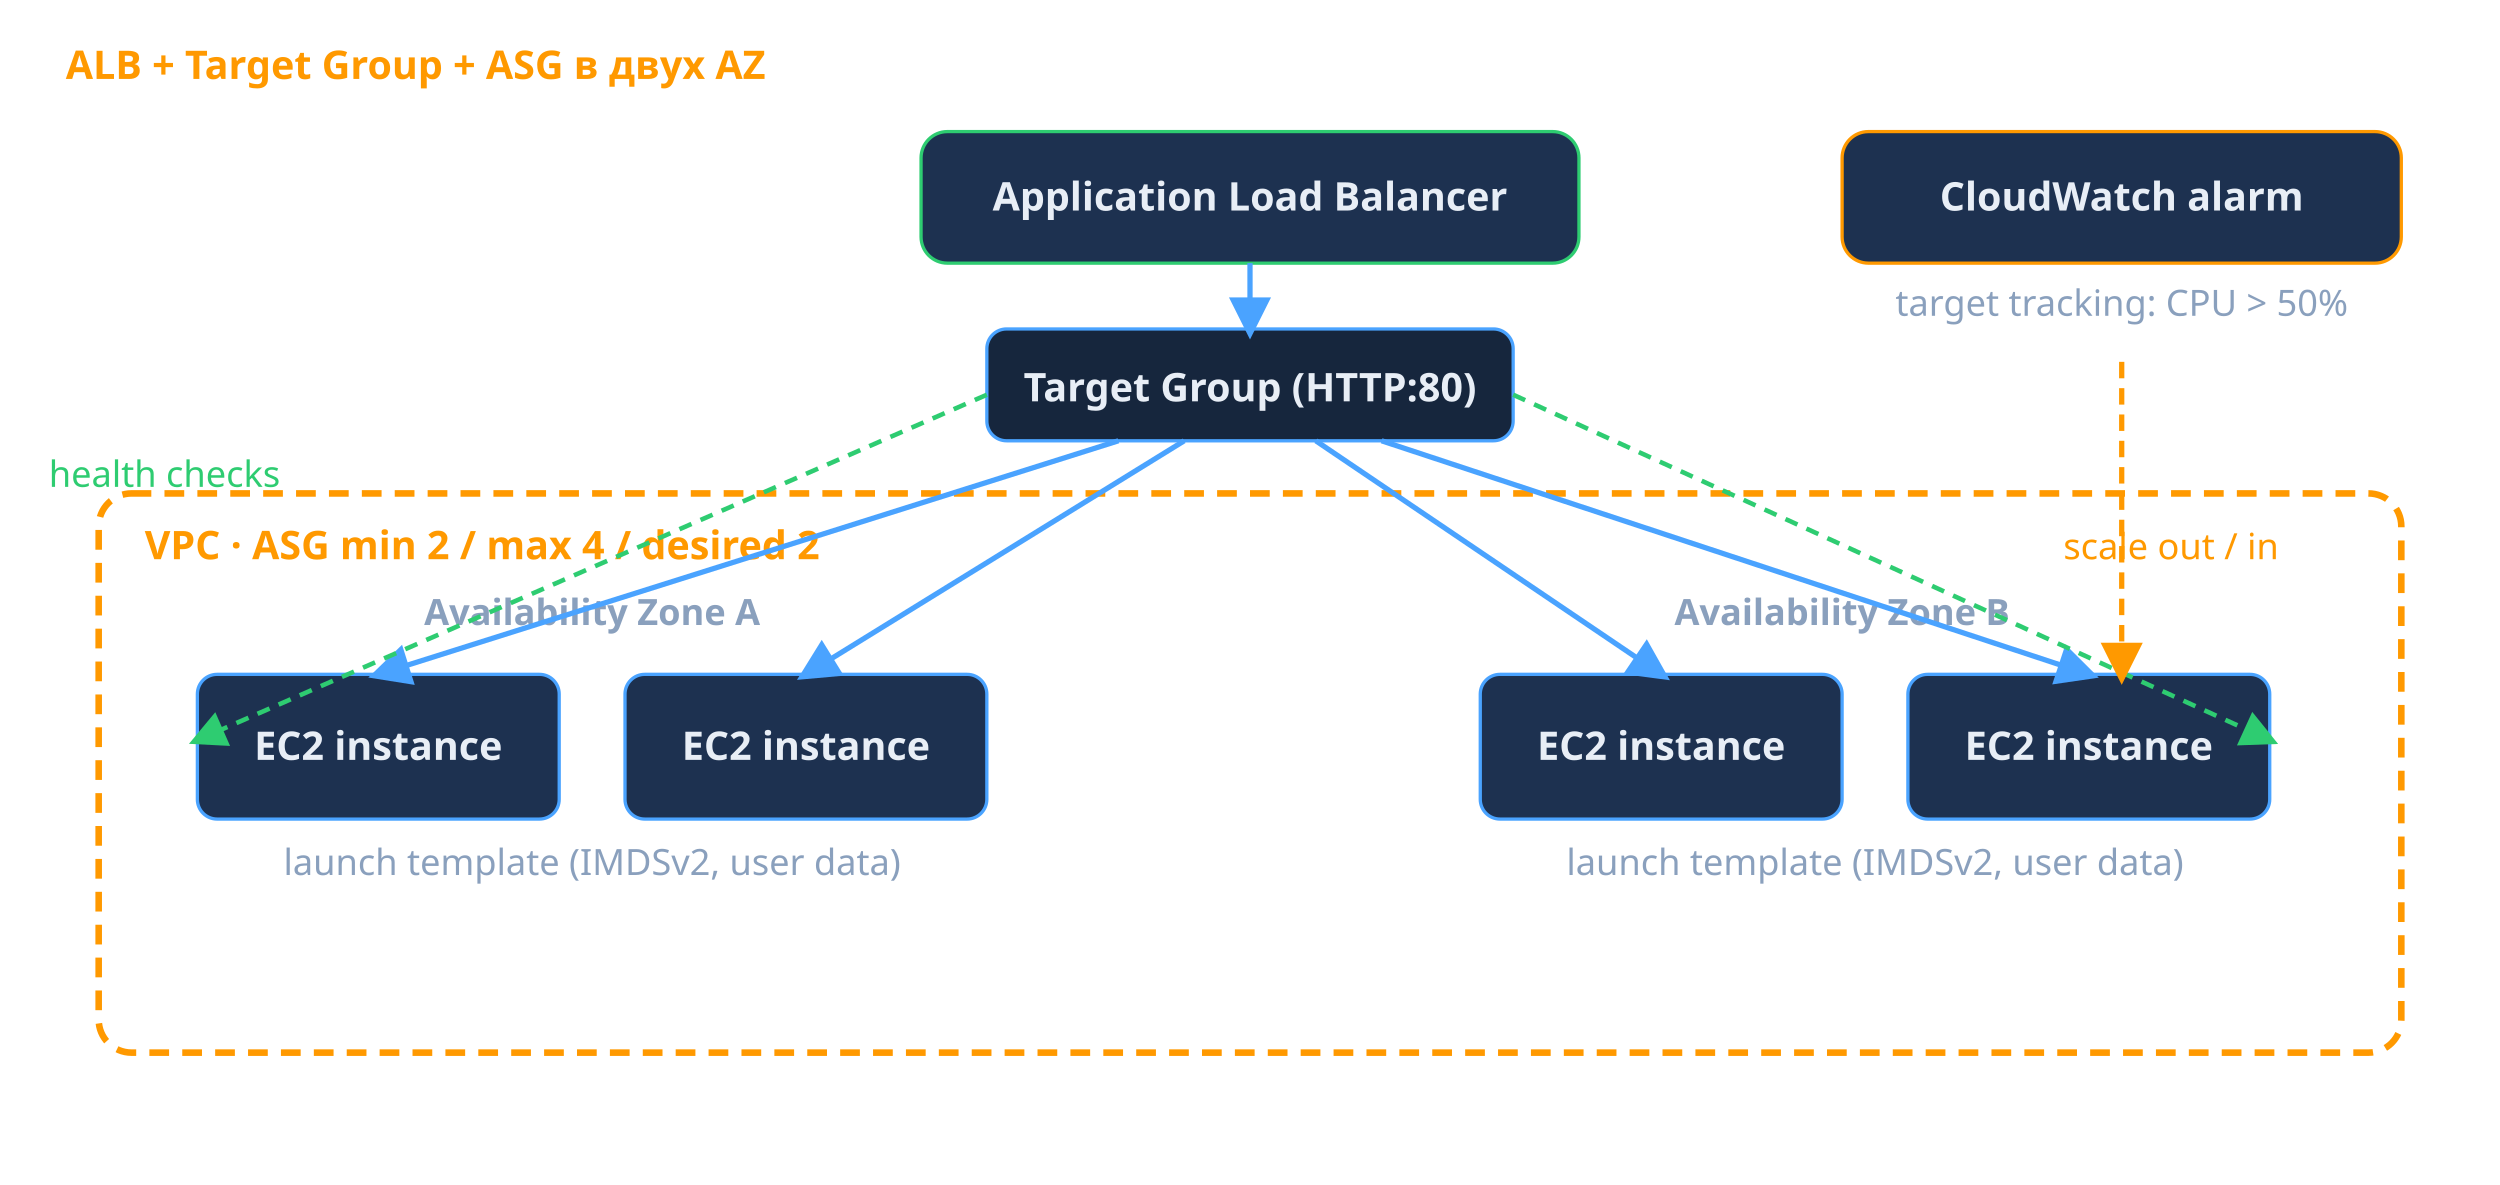
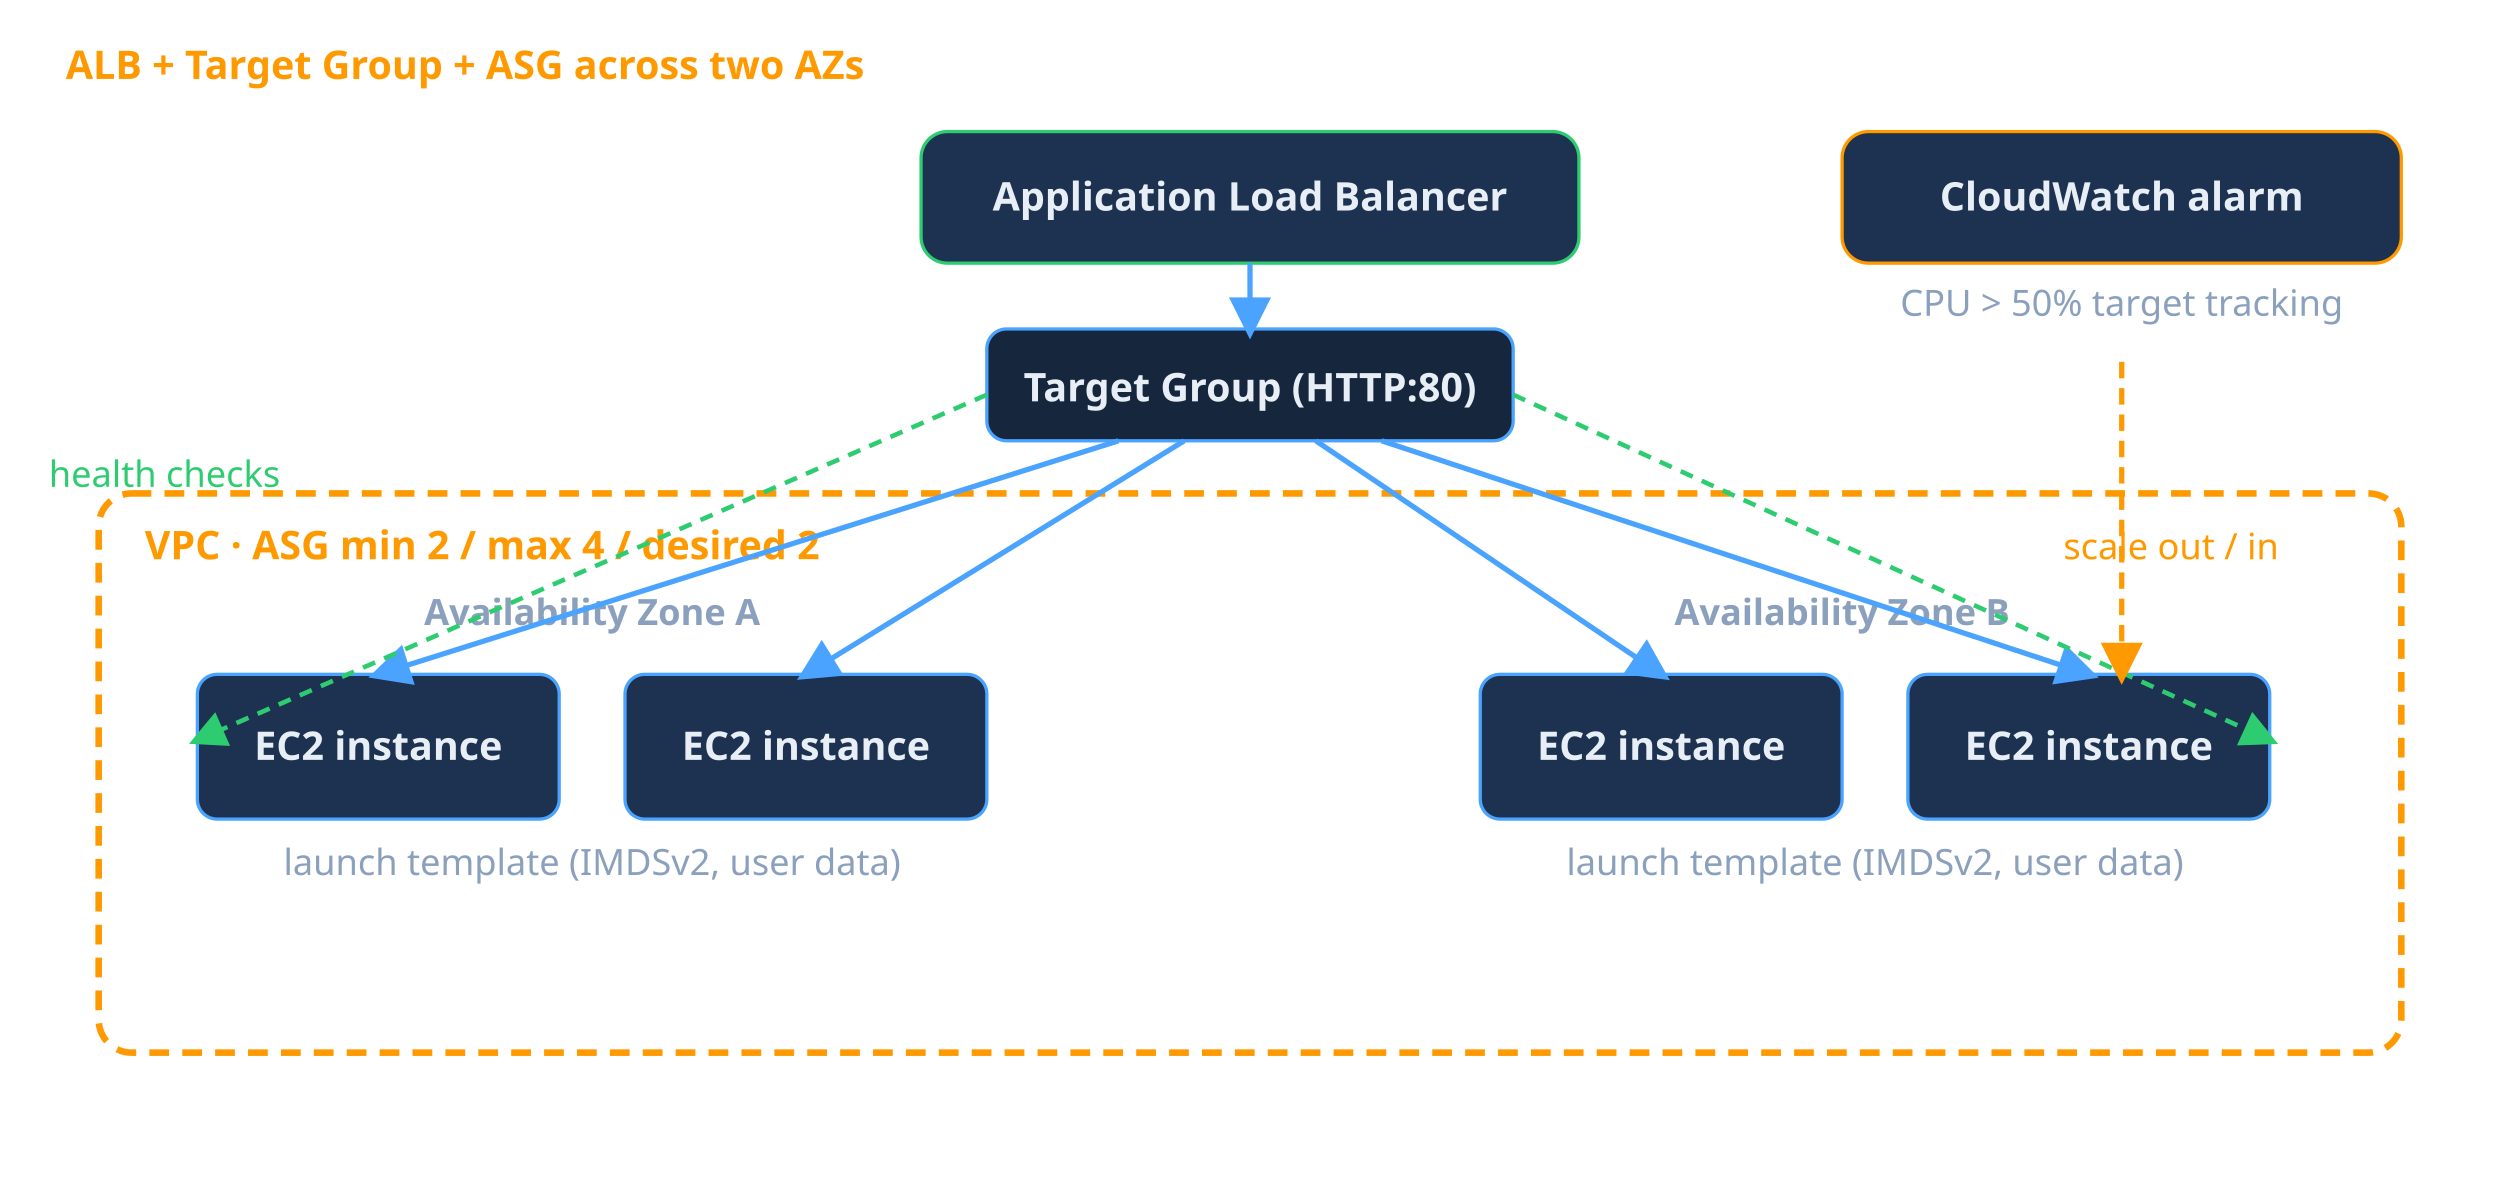
- <svg xmlns="http://www.w3.org/2000/svg" viewBox="0 0 760 360" role="img" aria-label="Application Load Balancer с target group перед Auto Scaling Group в двух Availability Zone, масштабирование по метрике CloudWatch">
+ <svg xmlns="http://www.w3.org/2000/svg" viewBox="0 0 760 360" role="img" aria-label="Application Load Balancer with target group fronting an Auto Scaling Group across two Availability Zones, scaling on a CloudWatch metric">
  <style>
    .vpc { fill: none; stroke: #ff9900; stroke-width: 2; stroke-dasharray: 6 4; }
    .alb { fill: #1d3150; stroke: #2ecc71; }
    .tg { fill: #16263d; stroke: #4aa3ff; }
    .inst { fill: #1d3150; stroke: #4aa3ff; }
    .cw { fill: #1d3150; stroke: #ff9900; }
    .nodet { fill: #e8eef6; font: 600 12px system-ui, sans-serif; text-anchor: middle; }
    .sub { fill: #8aa0bd; font: 11px system-ui, sans-serif; text-anchor: middle; }
    .azlbl { fill: #8aa0bd; font: 600 11px system-ui, sans-serif; text-anchor: middle; }
    .ttl { fill: #ff9900; font: 700 12px system-ui, sans-serif; }
    .flow { stroke: #4aa3ff; stroke-width: 1.6; fill: none; marker-end: url(#arr); }
    .hc { stroke: #2ecc71; stroke-width: 1.4; stroke-dasharray: 4 3; fill: none; marker-end: url(#arrG); }
    .scale { stroke: #ff9900; stroke-width: 1.6; stroke-dasharray: 5 3; fill: none; marker-end: url(#arrO); }
  </style>
  <defs>
    <marker id="arr" markerWidth="8" markerHeight="8" refX="6" refY="4" orient="auto">
      <path d="M0,0 L8,4 L0,8 z" fill="#4aa3ff" />
    </marker>
    <marker id="arrG" markerWidth="8" markerHeight="8" refX="6" refY="4" orient="auto">
      <path d="M0,0 L8,4 L0,8 z" fill="#2ecc71" />
    </marker>
    <marker id="arrO" markerWidth="8" markerHeight="8" refX="6" refY="4" orient="auto">
      <path d="M0,0 L8,4 L0,8 z" fill="#ff9900" />
    </marker>
  </defs>
-   <text x="20" y="24" class="ttl">ALB + Target Group + ASG в двух AZ</text>
+   <text x="20" y="24" class="ttl">ALB + Target Group + ASG across two AZs</text>
  <rect class="alb" x="280" y="40" width="200" height="40" rx="8" />
  <text class="nodet" x="380" y="64">Application Load Balancer</text>
  <rect class="tg" x="300" y="100" width="160" height="34" rx="6" />
  <text class="nodet" x="380" y="122">Target Group (HTTP:80)</text>
  <rect class="vpc" x="30" y="150" width="700" height="170" rx="10" />
  <text x="44" y="170" class="ttl">VPC · ASG min 2 / max 4 / desired 2</text>
  <text x="180" y="190" class="azlbl">Availability Zone A</text>
  <text x="560" y="190" class="azlbl">Availability Zone B</text>
  <rect class="inst" x="60" y="205" width="110" height="44" rx="6" />
  <text class="nodet" x="115" y="231">EC2 instance</text>
  <rect class="inst" x="190" y="205" width="110" height="44" rx="6" />
  <text class="nodet" x="245" y="231">EC2 instance</text>
  <text class="sub" x="180" y="266">launch template (IMDSv2, user data)</text>
  <rect class="inst" x="450" y="205" width="110" height="44" rx="6" />
  <text class="nodet" x="505" y="231">EC2 instance</text>
  <rect class="inst" x="580" y="205" width="110" height="44" rx="6" />
  <text class="nodet" x="635" y="231">EC2 instance</text>
  <text class="sub" x="570" y="266">launch template (IMDSv2, user data)</text>
  <rect class="cw" x="560" y="40" width="170" height="40" rx="8" />
  <text class="nodet" x="645" y="64">CloudWatch alarm</text>
-   <text class="sub" x="645" y="96">target tracking: CPU &gt; 50%</text>
+   <text class="sub" x="645" y="96">CPU &gt; 50% target tracking</text>
  <path class="flow" d="M380,80 L380,100" />
  <path class="flow" d="M340,134 L115,205" />
  <path class="flow" d="M360,134 L245,205" />
  <path class="flow" d="M400,134 L505,205" />
  <path class="flow" d="M420,134 L635,205" />
  <path class="hc" d="M300,120 L60,225" />
  <path class="hc" d="M460,120 L690,225" />
  <text x="50" y="148" class="sub" style="fill:#2ecc71">health checks</text>
  <path class="scale" d="M645,110 L645,205" />
  <text x="660" y="170" class="sub" style="fill:#ff9900">scale out / in</text>
</svg>
